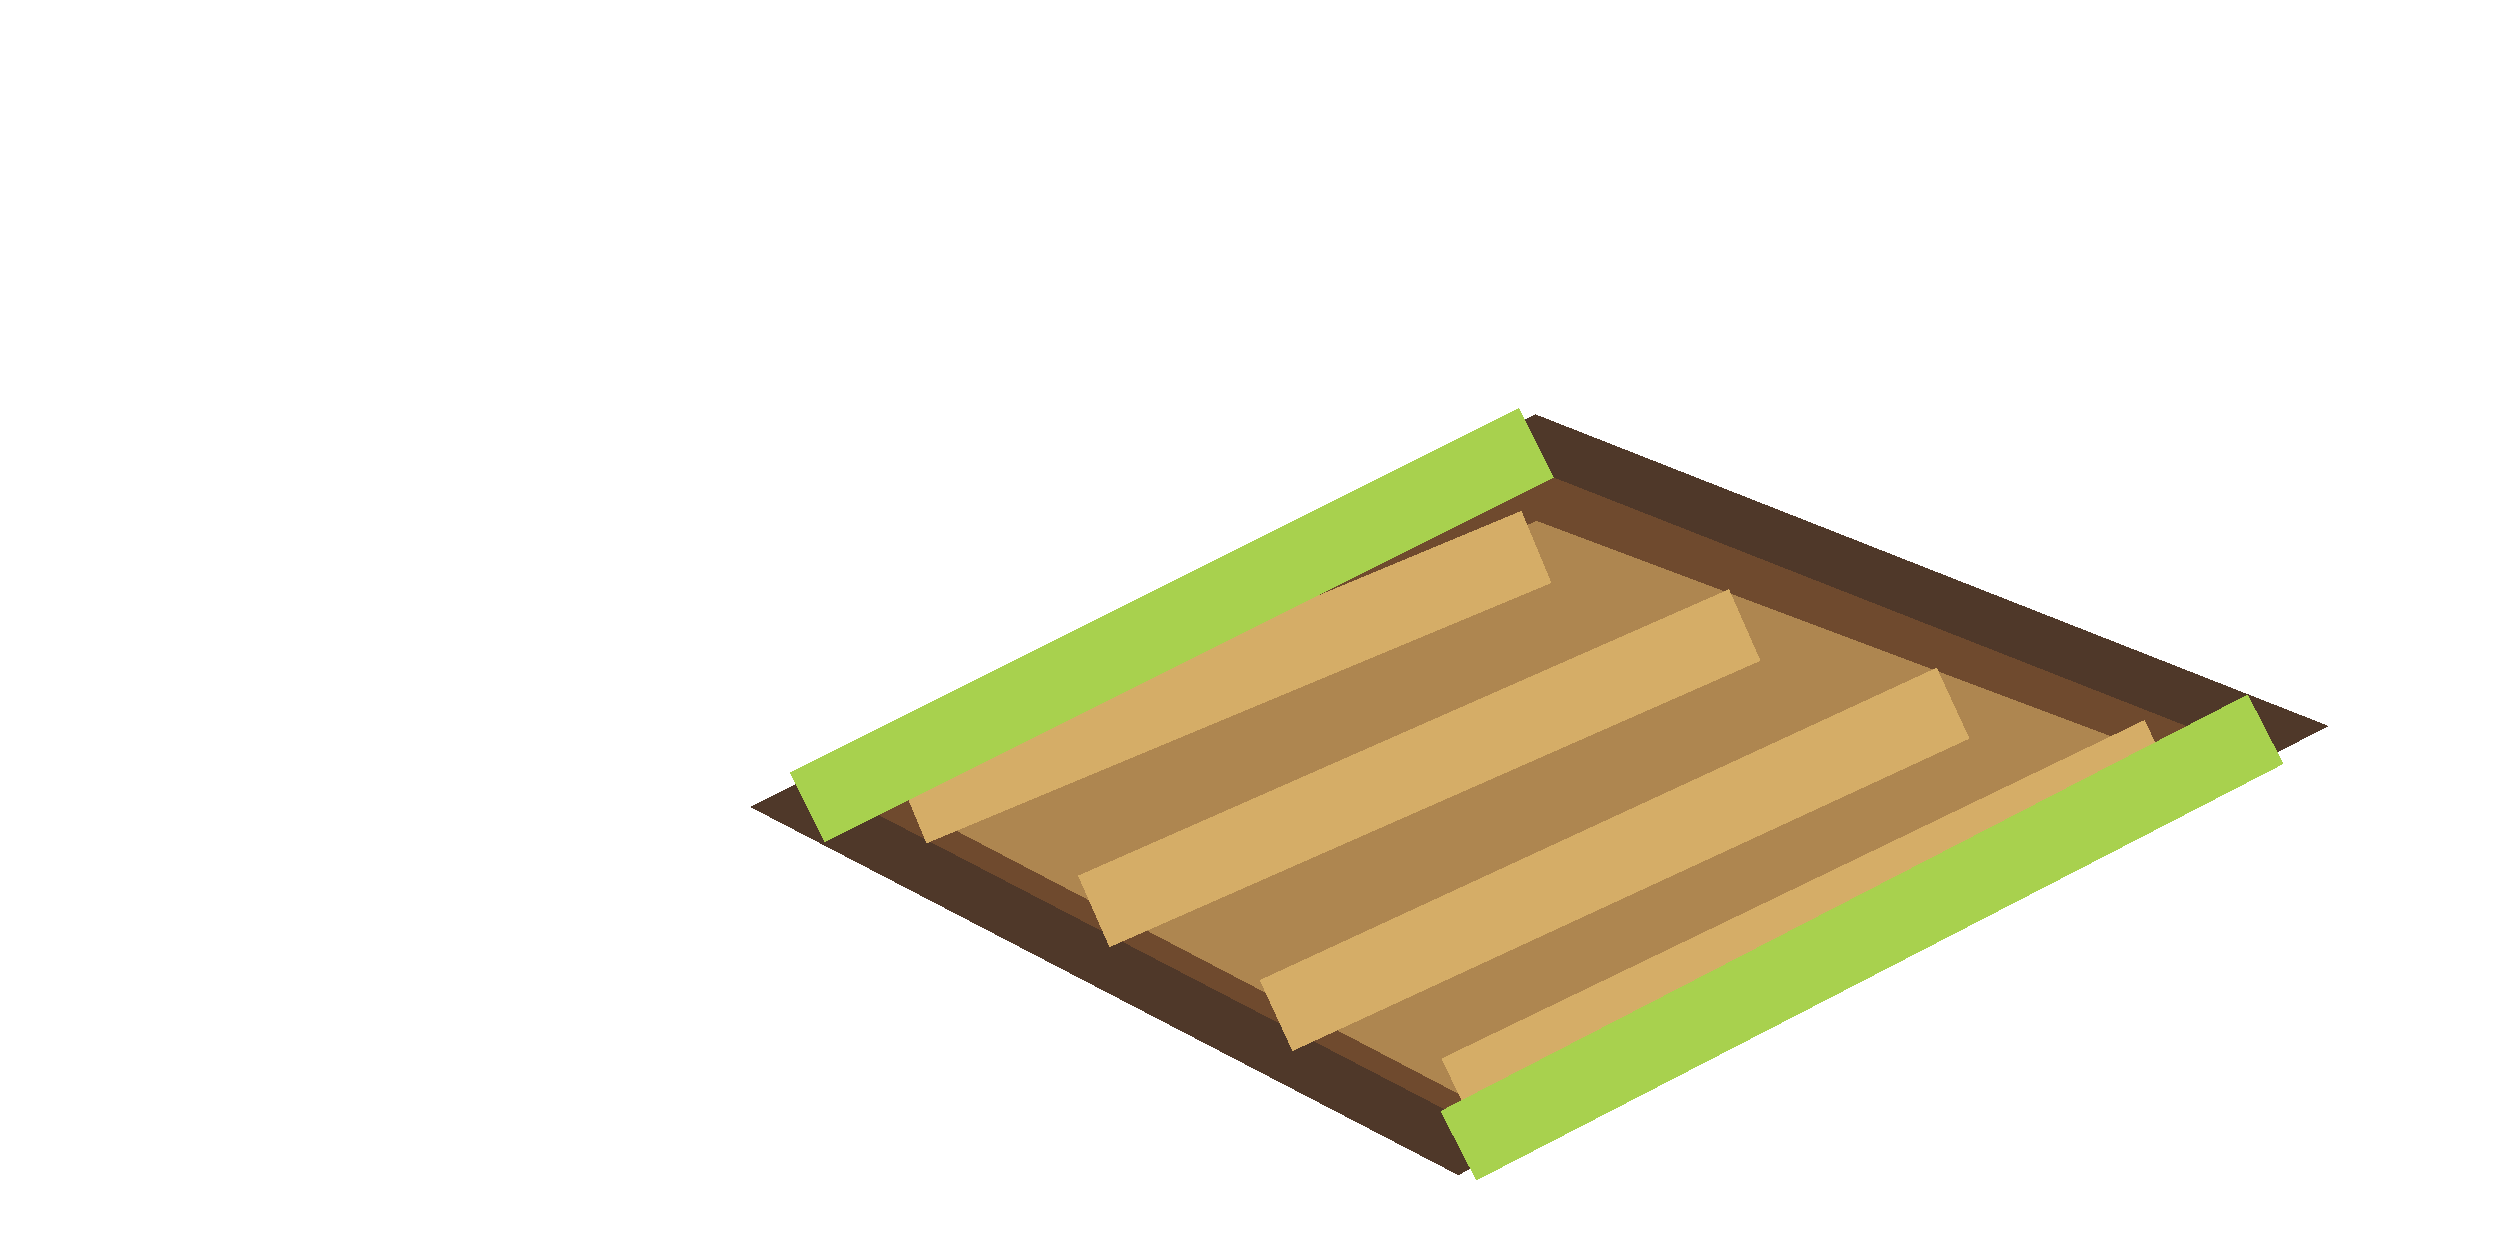
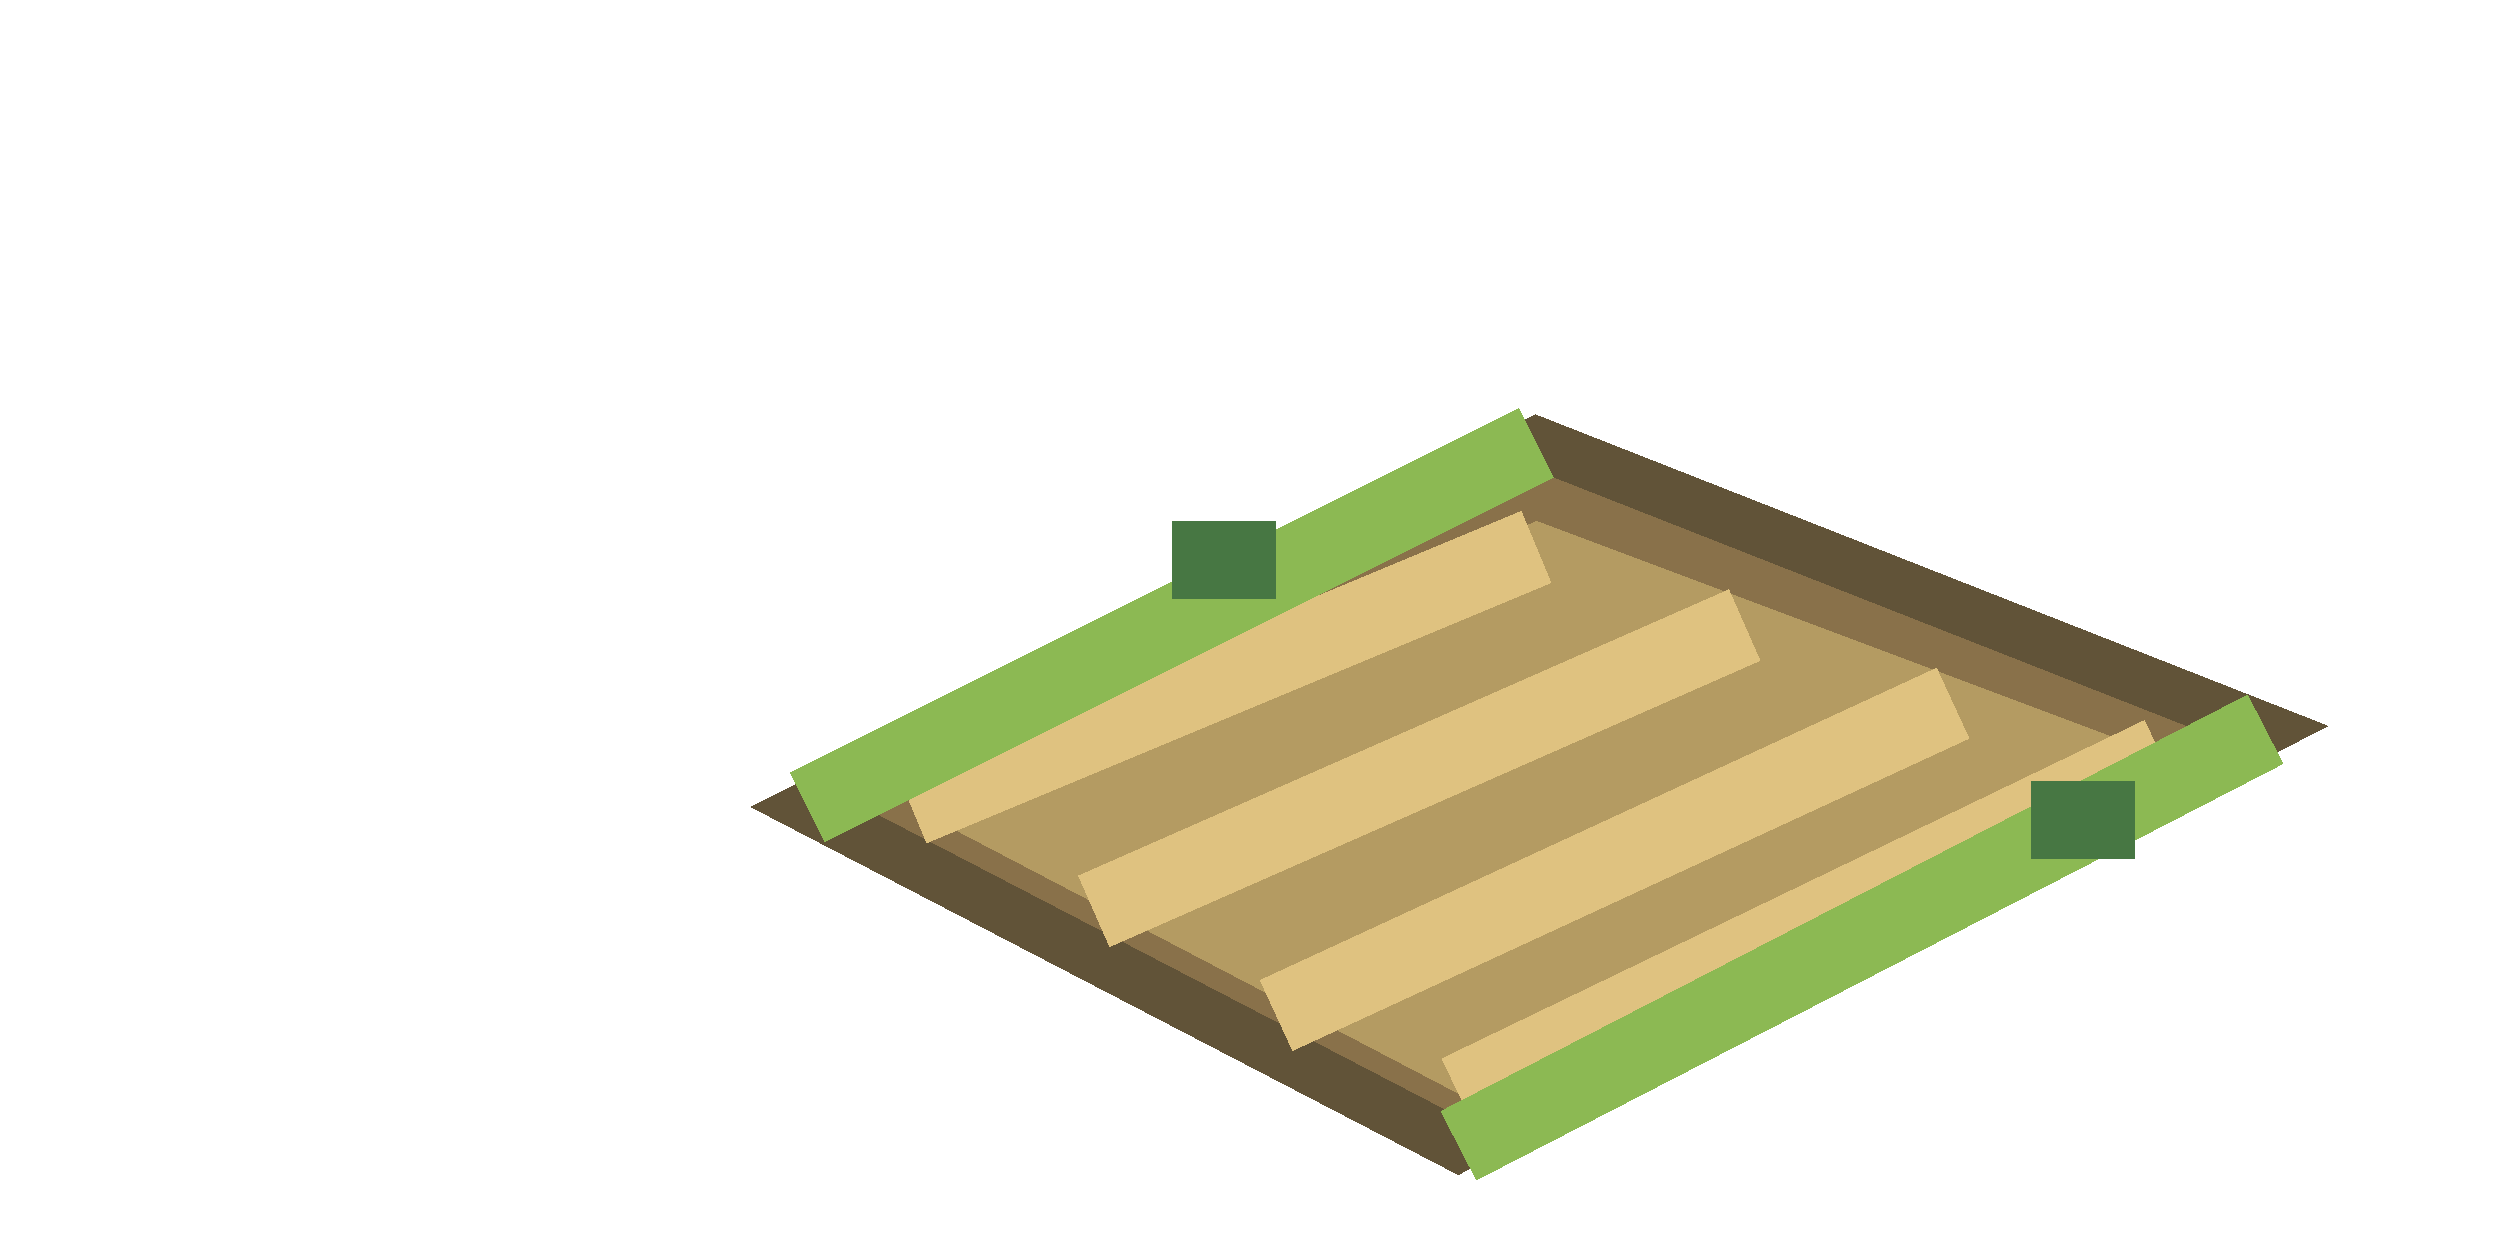
<svg xmlns="http://www.w3.org/2000/svg" width="96" height="48" viewBox="0 0 96 48" shape-rendering="crispEdges">
  <g transform="translate(96 48) scale(-1 -1)">
-     <polygon points="9,20 40,4 65,17 37,31" fill="#6f4a2e" stroke="#4f3829" stroke-width="2" />
-     <polygon points="13,19 40,6 61,17 37,28" fill="#ae8650" />
-     <path d="M13 19L40 6 M21 21L47 9 M29 24L54 13 M37 27L61 17" fill="none" stroke="#d5ad67" stroke-width="3" />
-     <path d="M9 20L40 4 M37 31L65 17" fill="none" stroke="#a8d14e" stroke-width="3" />
+     <polygon points="9,20 40,4 65,17 37,31" fill="#89714a" stroke="#615338" stroke-width="2" />
+     <polygon points="13,19 40,6 61,17 37,28" fill="#b49b62" />
+     <path d="M13 19L40 6 M21 21L47 9 M29 24L54 13 M37 27L61 17" fill="none" stroke="#dfc280" stroke-width="3" />
+     <path d="M9 20L40 4 M37 31L65 17" fill="none" stroke="#8cb953" stroke-width="3" />
+     <path d="M14 15h4v3h-4z M47 25h4v3h-4z" fill="#477743" />
  </g>
</svg>
